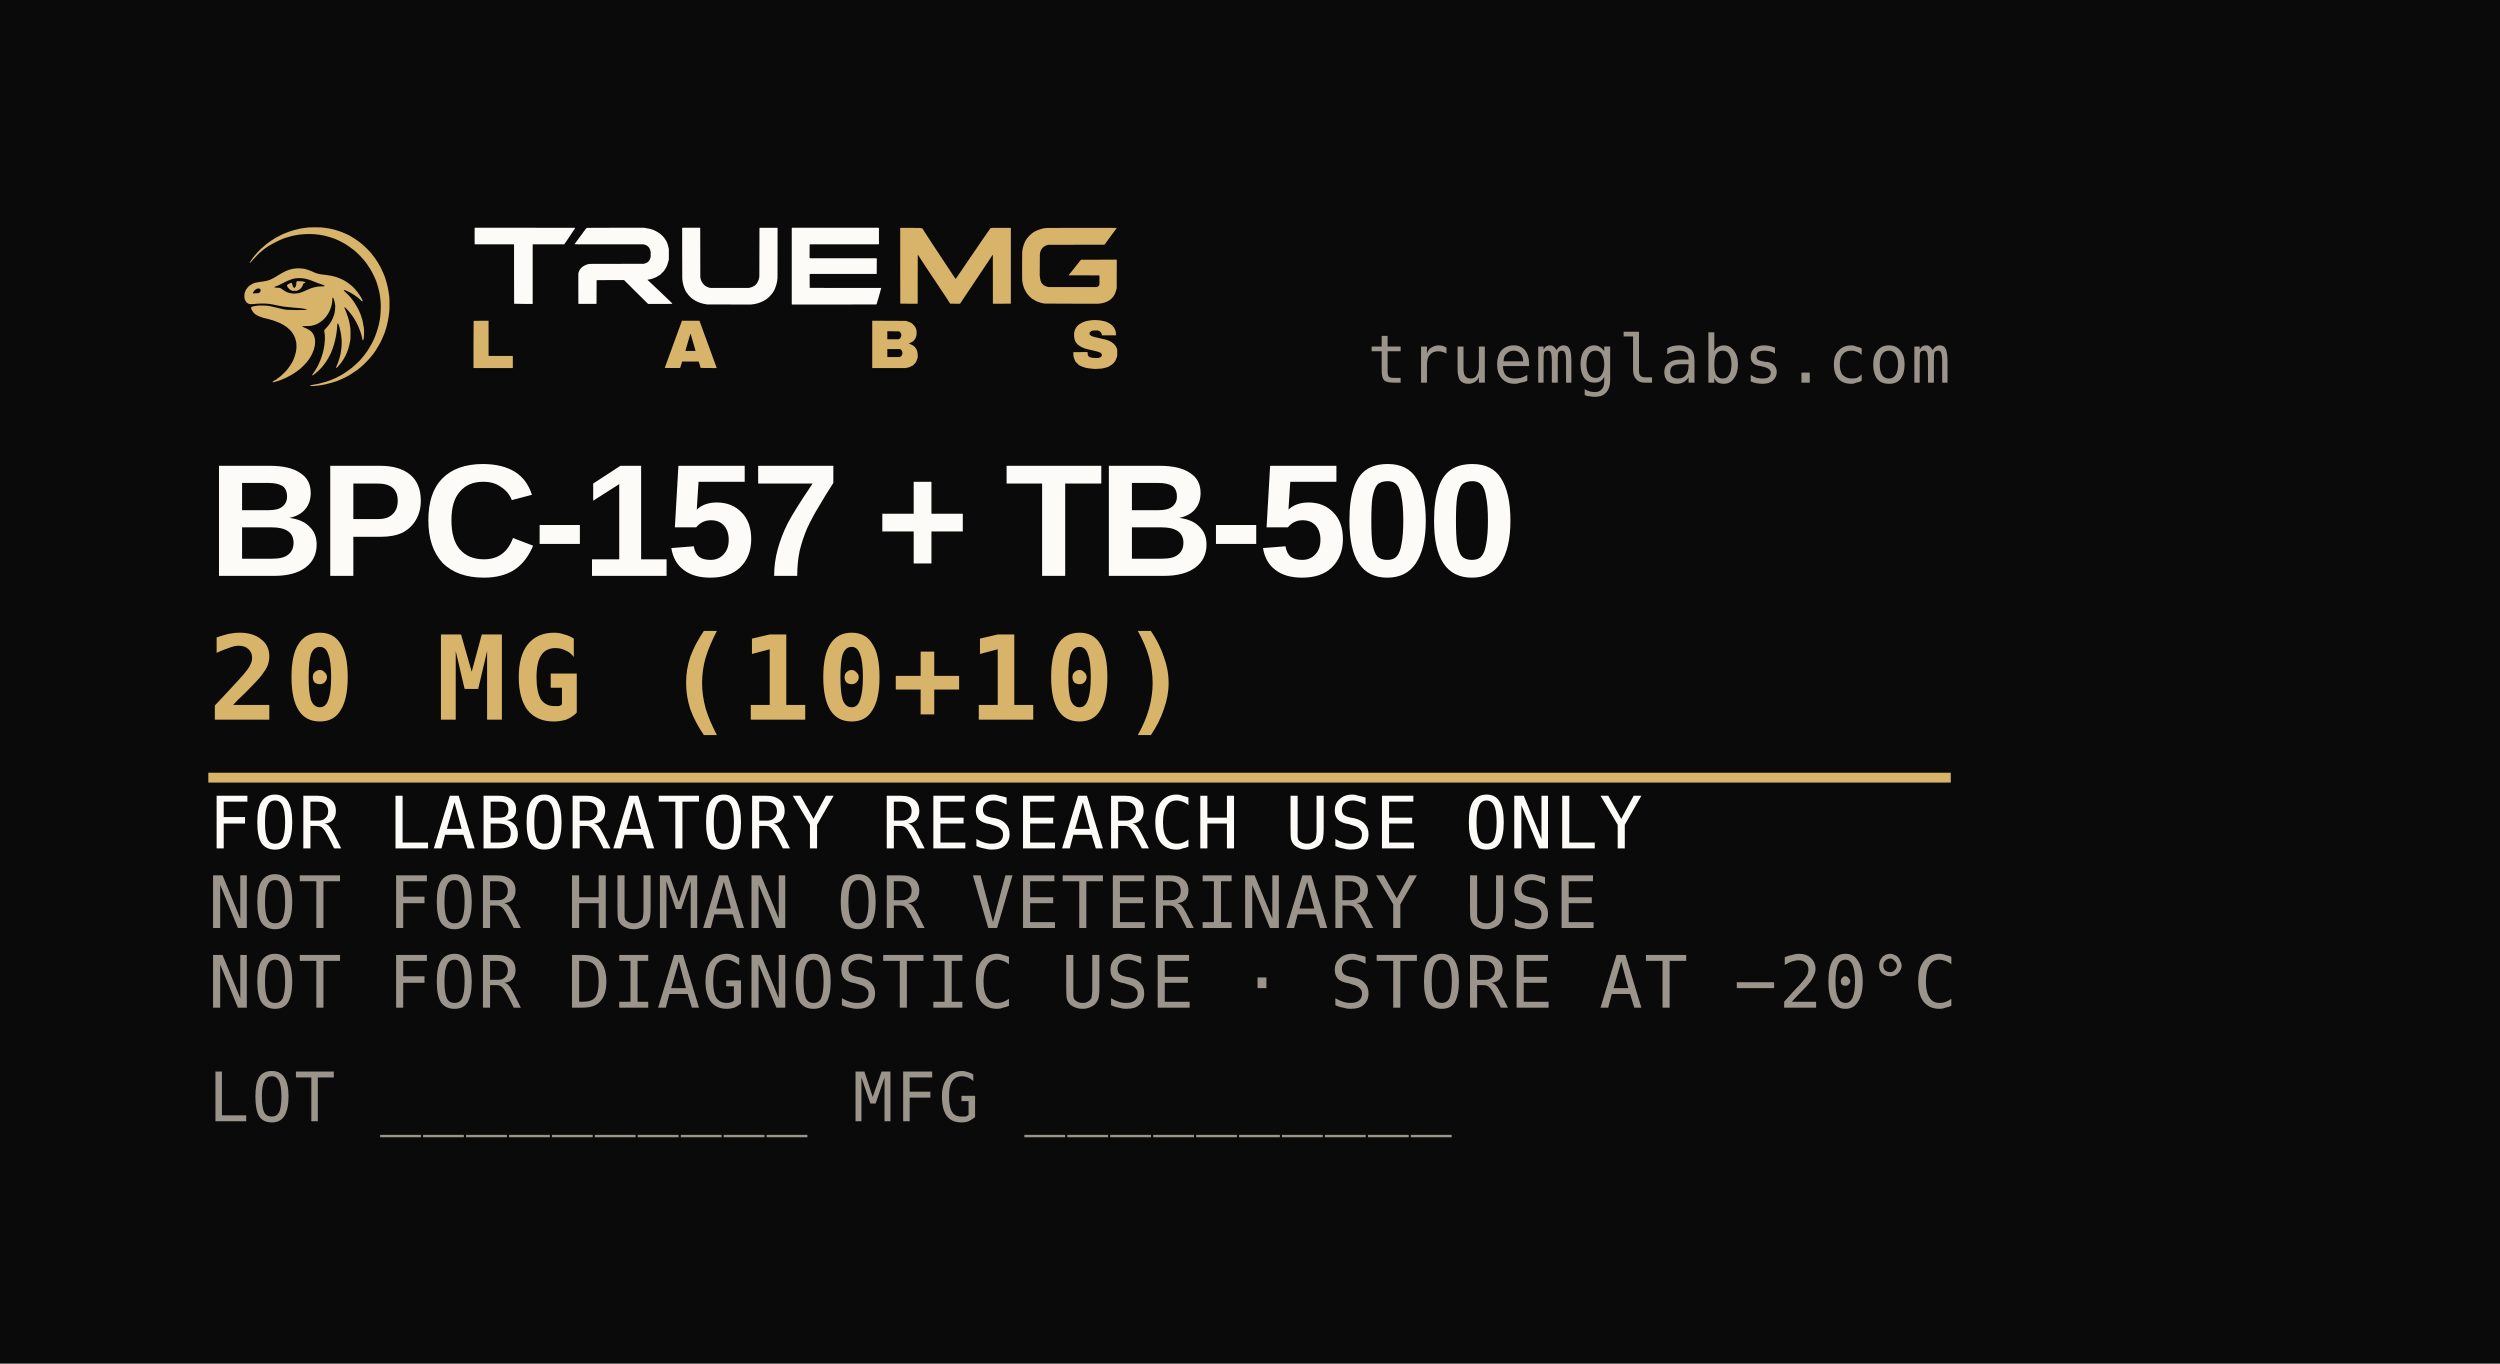
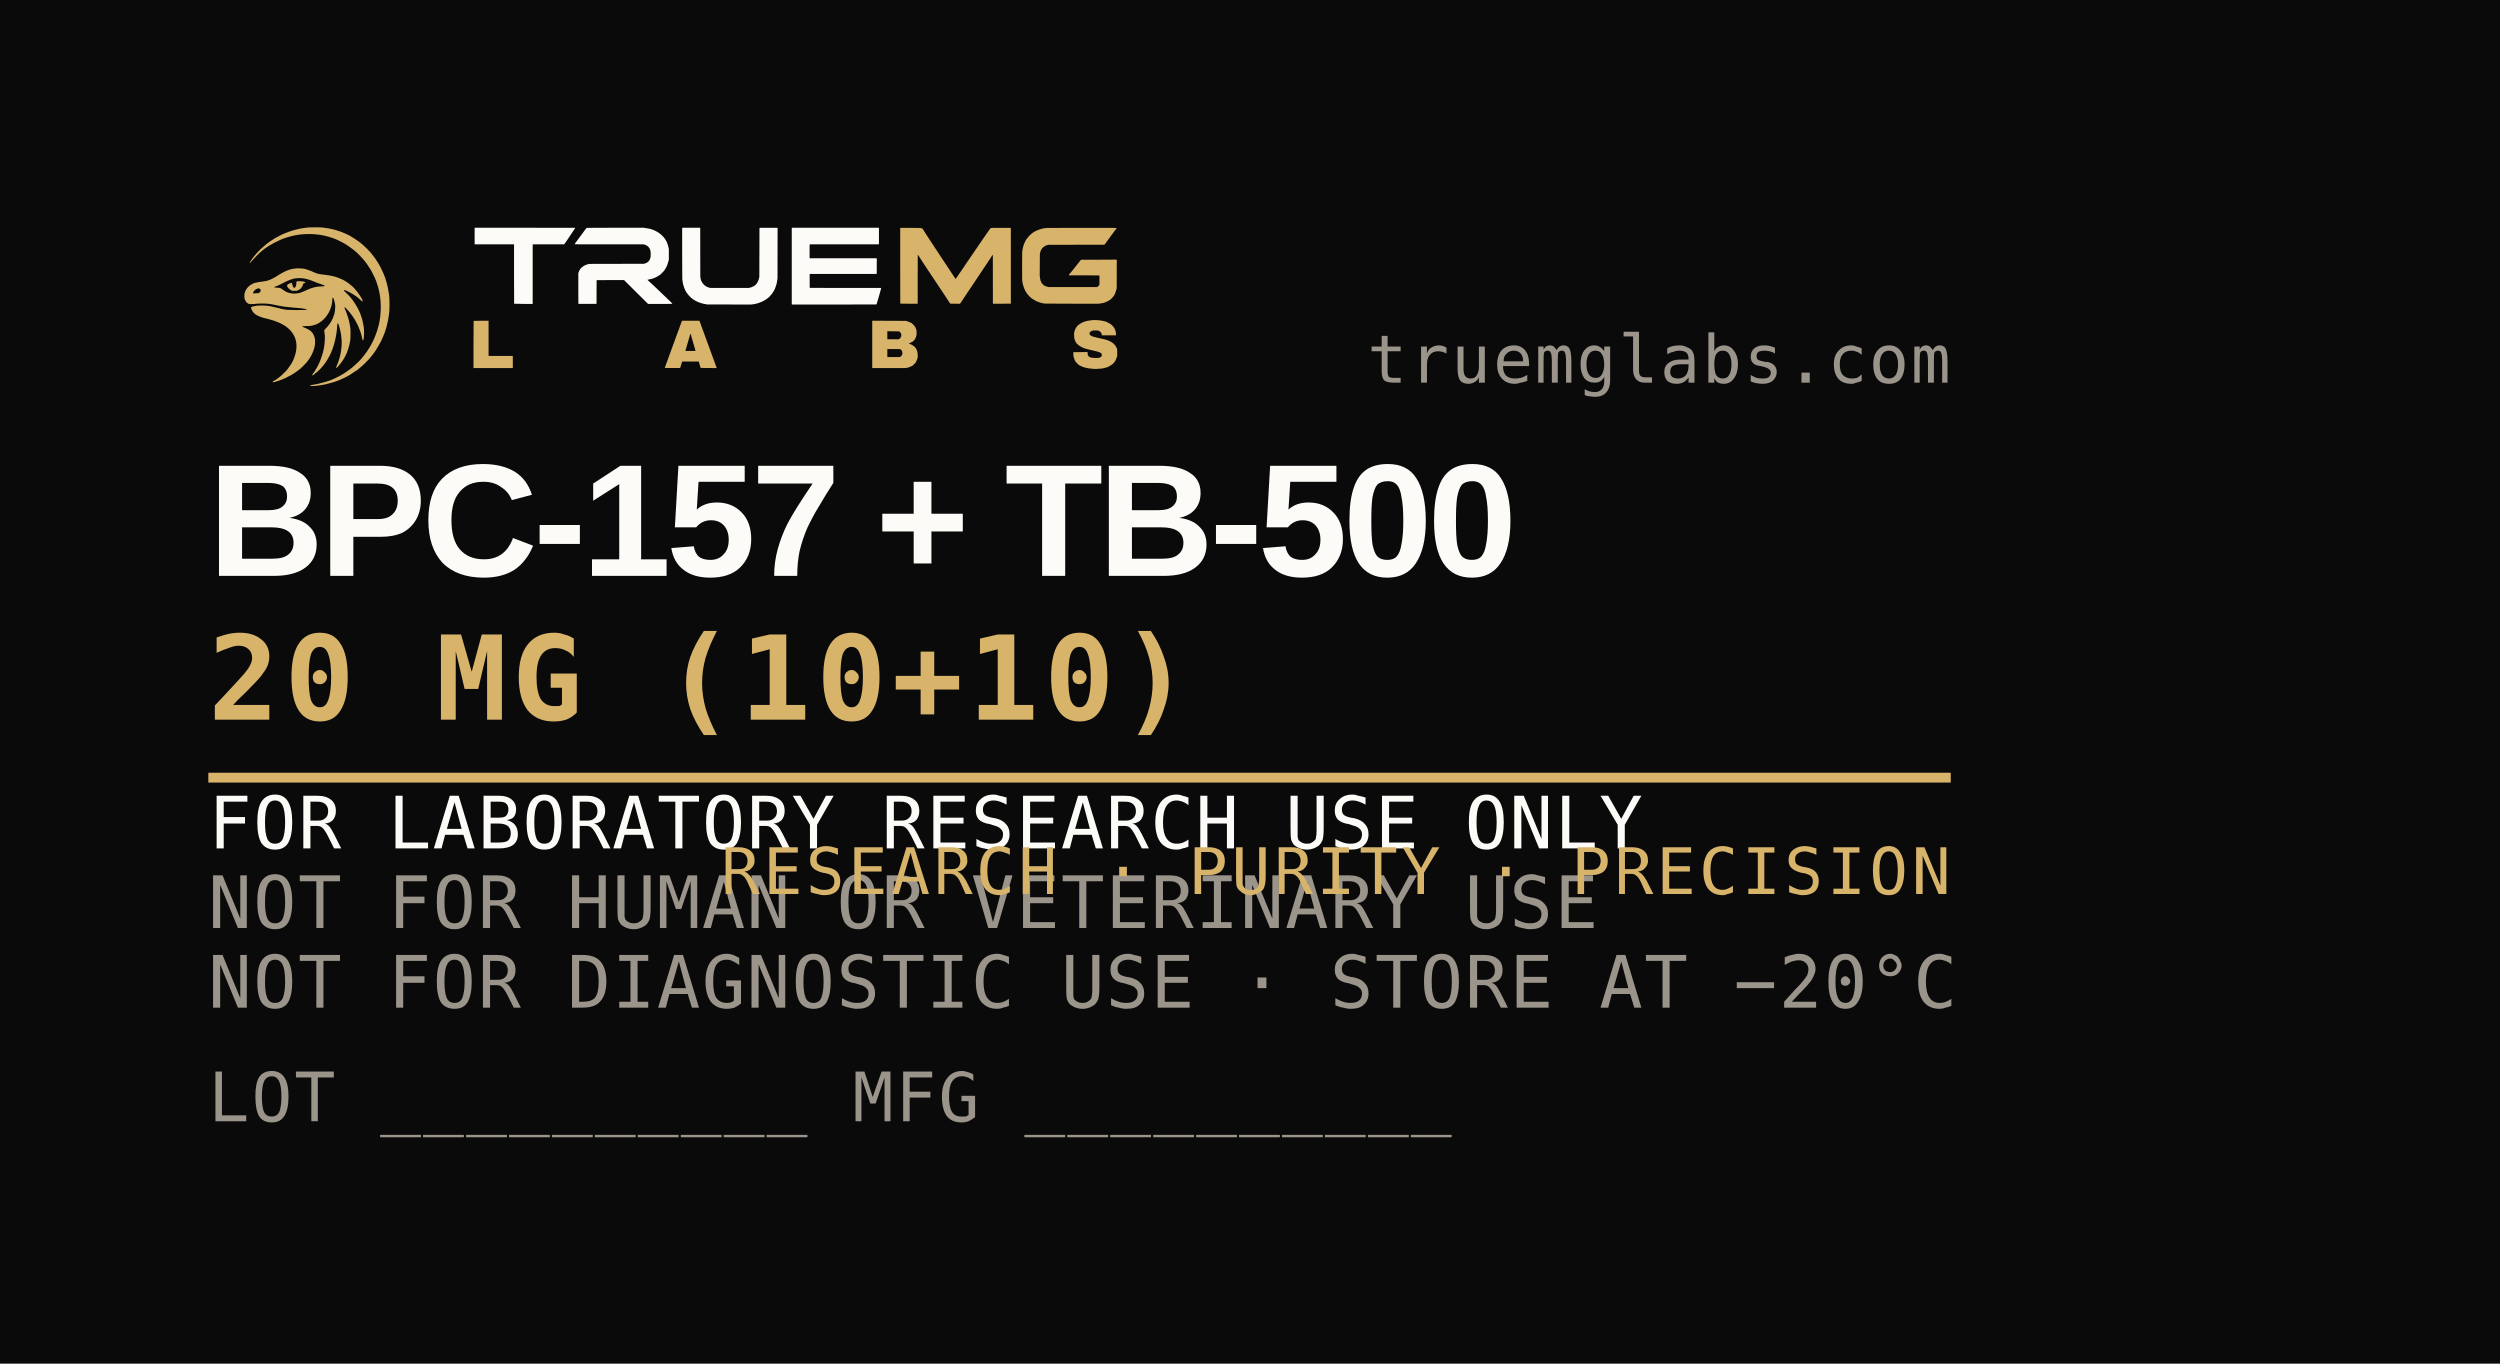
<svg xmlns="http://www.w3.org/2000/svg" width="66.0mm" height="36.0mm" viewBox="0 0 66.0 36.0">
  <rect x="0" y="0" width="66.0" height="36.0" fill="#0A0A0B" />
  <g transform="translate(5.500,5.300) scale(0.0035)">
    <g transform="translate(0,1600) scale(0.025,-0.025)" fill="#D8B46A" stroke="none">
      <path d="M30400 55957 c-297 -16 -720 -59 -940 -94 -220 -35 -598 -91 -840 -124 -768 -105 -982 -149 -2060 -419 -187 -47 -520 -130 -740 -184 -821 -204 -2477 -801 -3440 -1242 -528 -241 -1624 -809 -2100 -1086 -590 -345 -2063 -1335 -2434 -1636 -184 -150 -429 -344 -546 -432 -225 -171 -418 -340 -1592 -1400 -171 -154 -354 -346 -408 -427 -53 -81 -151 -178 -217 -217 -65 -39 -332 -323 -591 -631 -260 -307 -536 -632 -615 -722 -79 -90 -204 -252 -278 -361 -74 -110 -192 -263 -262 -340 -114 -126 -263 -343 -696 -1013 -216 -334 -206 -561 14 -319 54 61 220 236 368 390 148 154 351 382 453 506 583 717 1913 2044 2524 2520 187 146 376 305 420 354 124 139 986 773 1403 1033 152 95 430 269 617 387 719 454 2073 1166 2860 1505 308 133 603 269 657 303 136 88 871 359 1323 488 209 60 422 131 472 159 51 28 280 93 509 144 229 52 529 139 668 194 138 54 485 138 771 186 286 48 664 121 840 162 176 41 500 94 720 119 220 24 553 61 740 82 1195 135 2877 157 4140 55 2107 -171 3829 -563 6000 -1368 547 -203 1543 -682 2440 -1172 805 -441 925 -512 1273 -757 172 -121 406 -279 520 -351 314 -199 918 -640 1261 -920 168 -138 414 -333 546 -433 671 -512 2476 -2380 3072 -3178 171 -230 399 -535 507 -678 203 -270 597 -862 1144 -1720 301 -472 1075 -1973 1331 -2582 244 -582 288 -689 440 -1078 157 -402 526 -1548 526 -1634 0 -25 63 -271 139 -546 425 -1525 659 -3281 692 -5200 24 -1413 -143 -3550 -352 -4500 -43 -198 -116 -563 -160 -812 -45 -249 -115 -537 -156 -640 -40 -103 -95 -296 -122 -428 -70 -351 -400 -1420 -556 -1800 -45 -110 -126 -335 -179 -500 -303 -935 -1266 -2951 -1690 -3540 -48 -66 -136 -217 -195 -335 -59 -118 -223 -384 -363 -590 -141 -206 -291 -442 -333 -525 -80 -157 -865 -1223 -1119 -1521 -80 -93 -265 -302 -411 -463 -146 -160 -293 -345 -327 -409 -114 -218 -2195 -2185 -2830 -2676 -482 -373 -1297 -962 -1638 -1185 -187 -123 -392 -257 -455 -299 -933 -620 -1772 -1089 -2765 -1547 -1211 -558 -1273 -583 -2220 -892 -165 -54 -462 -153 -659 -220 -404 -137 -1597 -460 -1841 -499 -88 -14 -268 -60 -400 -101 -132 -42 -497 -113 -811 -159 -315 -46 -711 -117 -880 -159 -170 -41 -410 -95 -534 -119 -231 -46 -397 -133 -347 -183 95 -94 798 -124 1312 -56 165 22 480 57 700 78 872 82 1752 214 2260 340 209 52 470 107 580 122 229 33 1212 293 1670 443 170 56 494 152 720 213 225 62 554 167 730 234 812 310 1131 440 1222 499 54 35 216 108 361 162 314 117 1446 662 1757 846 121 71 355 207 520 301 366 210 1934 1241 2396 1576 184 134 481 371 660 526 178 155 414 350 524 433 303 227 1686 1577 2220 2165 530 584 702 788 1026 1220 124 165 288 365 363 445 76 80 195 237 265 348 69 111 214 324 322 474 107 150 267 390 356 533 591 958 912 1505 1022 1741 70 149 190 374 268 501 77 128 192 355 255 505 63 150 272 615 464 1033 191 418 388 895 437 1060 48 165 128 376 176 469 47 93 114 299 147 457 34 159 105 389 159 511 54 123 134 394 178 603 44 209 133 578 197 820 205 766 368 1607 466 2396 53 420 127 980 164 1244 103 719 104 3773 2 4678 -40 351 -80 651 -89 666 -10 15 -53 304 -97 642 -44 338 -123 794 -176 1014 -53 220 -110 499 -126 620 -35 263 -450 1784 -595 2180 -56 154 -103 326 -103 383 -1 57 -46 192 -102 300 -55 108 -130 296 -165 417 -36 121 -106 301 -157 400 -51 99 -137 297 -190 440 -127 339 -665 1495 -792 1700 -54 88 -134 241 -177 340 -180 415 -1143 1960 -1598 2567 -399 531 -784 1023 -1271 1625 -285 353 -1603 1669 -2131 2128 -215 187 -483 422 -594 522 -112 101 -303 252 -424 337 -121 85 -274 203 -340 262 -268 241 -2259 1538 -2760 1799 -154 81 -352 185 -440 232 -251 134 -937 448 -980 448 -21 0 -151 53 -289 119 -523 248 -1616 649 -2243 823 -194 54 -383 113 -420 133 -38 19 -212 65 -388 103 -176 37 -574 130 -885 205 -311 75 -689 154 -840 175 -151 22 -572 84 -935 139 -363 54 -912 118 -1220 141 -624 46 -2827 46 -3660 -1z" />
      <path d="M26520 43595 c-1503 -101 -2804 -534 -4460 -1485 -714 -409 -983 -571 -1100 -661 -55 -43 -163 -110 -240 -149 -77 -40 -201 -119 -276 -176 -252 -192 -912 -540 -1832 -966 -362 -168 -1371 -434 -1832 -483 -220 -24 -849 -105 -1397 -181 -1084 -151 -1615 -302 -2108 -598 -124 -75 -244 -136 -267 -136 -23 0 -123 -62 -222 -138 -99 -75 -243 -170 -319 -210 -194 -101 -835 -791 -958 -1032 -57 -110 -148 -261 -204 -335 -55 -74 -113 -191 -127 -260 -15 -69 -77 -242 -139 -385 -93 -215 -119 -350 -150 -780 -62 -878 26 -1314 388 -1935 234 -401 636 -717 1052 -828 273 -73 1001 -73 1501 0 1439 208 4011 182 5050 -52 99 -22 459 -87 800 -145 341 -57 728 -138 860 -179 132 -41 510 -114 840 -162 330 -47 780 -129 1000 -181 220 -51 607 -113 860 -136 253 -24 865 -80 1360 -124 495 -45 981 -98 1080 -118 99 -20 306 -37 460 -38 354 -3 1780 -140 2269 -220 561 -91 1231 -246 1282 -297 107 -107 -50 -145 -708 -168 -1005 -37 -4364 -9 -5019 41 -919 71 -2277 343 -3524 706 -295 86 -642 164 -1920 435 -801 170 -2892 235 -3833 119 -689 -85 -1433 -246 -1627 -352 -142 -77 -161 -105 -172 -254 -7 -100 14 -219 54 -296 36 -70 115 -247 175 -392 132 -321 525 -849 832 -1119 668 -585 2172 -1205 3551 -1464 184 -34 412 -90 507 -124 95 -34 263 -78 373 -99 481 -89 2334 -717 2607 -883 70 -43 250 -120 400 -172 244 -83 464 -195 1313 -665 764 -423 1614 -1125 2248 -1858 531 -613 1106 -1620 1268 -2220 39 -143 124 -429 189 -636 240 -761 257 -2233 37 -3317 -217 -1075 -632 -2255 -1116 -3173 -229 -434 -819 -1321 -1340 -2014 -1001 -1331 -3082 -3113 -4317 -3698 -201 -95 -291 -207 -251 -311 40 -104 505 -42 935 126 201 79 390 143 420 143 30 0 161 38 291 85 130 47 425 153 656 235 1057 378 1752 700 3120 1446 773 421 1073 619 2200 1450 708 522 898 688 1617 1407 888 889 1167 1215 1709 1992 459 658 952 1543 1074 1925 28 88 87 232 131 320 162 320 426 1184 487 1588 34 226 81 482 105 568 24 86 47 446 51 800 5 574 -6 700 -108 1164 -196 892 -591 1610 -1163 2111 -348 305 -1330 854 -1763 986 -288 88 -828 392 -822 463 7 83 242 104 886 80 867 -32 1816 58 2336 222 198 62 469 141 603 175 749 190 2014 1010 2759 1788 834 871 1481 1889 1872 2948 371 1003 586 2015 587 2767 0 510 43 700 159 700 169 0 460 -829 623 -1780 l107 -620 -22 -660 c-20 -592 -86 -1119 -231 -1831 -41 -202 -387 -1161 -474 -1316 -22 -40 -93 -192 -157 -337 -367 -838 -1079 -1848 -1882 -2673 -599 -615 -608 -633 -509 -1135 146 -744 192 -1447 147 -2272 -48 -871 -109 -1582 -139 -1632 -12 -18 -67 -361 -124 -762 -56 -401 -146 -867 -198 -1036 -53 -168 -107 -378 -122 -466 -14 -88 -78 -322 -141 -520 -64 -198 -160 -504 -214 -680 -152 -499 -411 -1216 -459 -1274 -24 -29 -90 -177 -147 -329 -57 -152 -145 -349 -195 -437 -51 -88 -122 -250 -158 -360 -36 -110 -119 -281 -185 -380 -66 -99 -120 -197 -120 -218 0 -20 -72 -160 -160 -310 -88 -149 -235 -402 -327 -562 -315 -549 -487 -810 -761 -1157 -516 -654 -501 -911 32 -556 404 269 1699 1403 2036 1782 132 149 367 412 523 584 778 860 1696 2237 2305 3457 131 264 289 579 351 700 62 121 141 322 177 448 36 125 128 358 204 519 77 160 140 315 140 345 0 29 52 183 115 341 392 980 975 3467 1107 4727 32 308 86 767 118 1020 33 253 61 649 62 880 5 962 253 961 558 -3 94 -296 211 -735 261 -977 49 -242 135 -611 191 -820 55 -209 121 -587 145 -840 25 -253 62 -559 82 -680 172 -1013 156 -2619 -38 -3940 -42 -286 -88 -619 -102 -740 -14 -121 -76 -427 -137 -680 -61 -253 -150 -622 -197 -820 -127 -538 -590 -1900 -721 -2122 -39 -66 -146 -312 -238 -546 -153 -393 -176 -552 -79 -552 54 0 393 237 393 275 0 17 149 195 331 395 955 1050 1835 2420 2383 3710 337 792 716 1965 832 2574 36 190 109 535 161 766 162 707 225 1653 199 3000 -22 1204 -30 1285 -245 2420 -174 915 -259 1298 -325 1453 -34 81 -78 246 -98 366 -20 121 -90 346 -154 500 -65 155 -172 452 -238 661 -219 697 -371 1096 -590 1549 -225 468 -255 587 -158 625 60 23 542 -311 542 -375 0 -18 167 -210 371 -426 204 -216 424 -465 490 -553 65 -88 227 -295 361 -460 806 -1000 1475 -2061 2055 -3260 159 -330 307 -633 329 -674 87 -161 473 -1149 536 -1371 37 -129 117 -352 179 -495 130 -300 330 -1063 443 -1694 78 -431 162 -666 238 -666 74 0 192 250 233 495 136 809 151 2549 29 3405 -164 1155 -478 2567 -677 3046 -53 129 -120 333 -147 454 -28 121 -91 301 -140 400 -49 99 -112 252 -139 340 -263 842 -1447 2937 -2313 4092 -647 863 -1321 1593 -2113 2292 -380 335 -559 564 -507 649 35 57 368 -4 513 -94 72 -44 234 -116 359 -159 125 -43 285 -113 354 -156 69 -43 225 -117 346 -164 193 -76 779 -416 1600 -929 143 -89 368 -246 500 -349 132 -103 324 -236 427 -295 103 -59 226 -156 273 -217 47 -60 209 -209 361 -330 151 -121 341 -298 423 -393 147 -172 412 -367 500 -367 65 0 11 374 -86 593 -41 95 -200 374 -352 620 -152 246 -308 510 -346 587 -75 150 -584 868 -818 1153 -619 756 -1136 1324 -1463 1607 -910 786 -1306 1090 -1806 1385 -172 102 -385 235 -473 295 -208 143 -717 397 -1153 577 -191 79 -504 209 -697 289 -192 80 -485 187 -650 238 -165 50 -453 139 -640 196 -545 168 -1843 407 -2580 476 -374 34 -869 97 -1100 139 -231 41 -582 94 -780 116 -361 41 -1191 293 -1520 460 -595 303 -1597 706 -2220 892 -828 248 -1011 292 -1227 295 -114 1 -339 19 -500 39 -451 57 -1085 72 -1593 38z m1750 -2955 c603 -47 1755 -303 2219 -493 182 -75 385 -148 451 -164 66 -15 237 -80 380 -143 809 -358 2387 -945 3079 -1146 331 -96 539 -198 665 -324 l62 -61 -65 -65 c-53 -53 -213 -68 -952 -89 -973 -28 -1196 -54 -1970 -230 -915 -207 -1807 -533 -2759 -1007 -349 -173 -1455 -617 -1800 -722 -198 -60 -1095 -189 -1477 -212 -768 -46 -2093 236 -2671 568 -510 292 -675 400 -952 621 -165 132 -444 309 -620 393 l-320 152 -722 36 c-406 19 -761 55 -810 82 -106 56 -115 157 -18 191 39 13 178 68 310 123 132 55 384 151 560 213 176 62 653 285 1060 495 407 211 947 483 1200 605 253 122 559 273 680 335 121 62 328 144 460 181 132 37 313 110 402 161 90 52 307 131 483 176 176 45 382 108 458 139 375 156 1784 254 2667 185z m-12741 -3188 c84 -49 157 -141 206 -259 153 -369 -11 -726 -452 -985 l-183 -108 -600 0 c-407 0 -628 -16 -687 -50 -118 -67 -232 -63 -294 11 -172 208 461 1091 900 1255 118 44 284 119 368 165 187 103 540 89 742 -29z" />
      <path d="M26687 39620 l-119 -100 -18 -470 c-17 -409 -36 -512 -147 -790 -197 -494 -466 -674 -672 -450 -159 174 -361 642 -408 950 -51 326 -114 458 -237 490 -131 34 -1056 -420 -1251 -615 -316 -316 318 -1235 1125 -1629 l379 -186 681 3 680 2 425 205 c315 151 495 269 691 452 333 312 649 831 725 1190 68 324 93 351 426 450 314 94 364 159 230 301 -178 190 -840 297 -1832 297 l-559 0 -119 -100z" />
    </g>
  </g>
  <g transform="translate(12.500,6.000) scale(0.003017)">
    <g transform="translate(0,681) scale(0.025,-0.025)" stroke="none">
      <g fill="#FCFBF8">
        <path d="M465 27020 l-58 -59 -15 -2770 c-8 -1524 0 -2802 18 -2841 l33 -70 6816 0 6815 0 61 -61 61 -61 -3 -10322 c-2 -5867 12 -10336 32 -10355 19 -18 1457 -45 3195 -61 l3160 -28 70 77 70 78 0 10325 0 10325 77 42 78 41 5439 0 5440 0 86 110 c125 160 843 1198 1065 1538 295 455 724 1099 1709 2569 l910 1356 -12 104 -12 103 -17488 9 -17488 9 -59 -58z" />
        <path d="M39653 27037 c-49 -18 -221 -200 -384 -405 -458 -576 -1855 -2468 -2161 -2925 -179 -268 -743 -1037 -1416 -1929 -166 -221 -278 -407 -266 -440 l22 -57 12086 -12 12086 -12 278 -88 c640 -203 1152 -536 1485 -965 307 -395 445 -712 569 -1304 l66 -320 0 -800 0 -800 -66 -300 c-181 -812 -569 -1408 -1152 -1768 -273 -168 -352 -202 -789 -341 l-351 -111 -9580 -21 -9580 -22 -300 -72 c-898 -215 -1753 -647 -2317 -1169 -555 -514 -833 -960 -1109 -1776 l-74 -220 -9 -5315 c-6 -2923 5 -5341 24 -5374 l33 -60 3113 -1 3113 0 48 65 47 66 6 4063 c3 2235 15 4080 27 4100 13 21 2011 36 4813 36 l4790 0 4138 -4134 c2275 -2274 4176 -4155 4224 -4180 l88 -46 3836 0 c2110 0 4003 12 4207 26 l369 26 19 50 c22 57 -449 537 -1427 1453 -693 648 -3219 3069 -3680 3525 -144 143 -513 492 -821 776 -307 284 -765 716 -1018 960 -460 444 -678 647 -1334 1239 l-350 316 13 64 12 65 180 30 c98 16 287 47 419 68 1108 179 2211 624 3280 1324 l560 366 620 626 620 626 263 400 c457 695 732 1203 890 1648 218 612 370 1114 408 1352 14 88 56 250 92 360 l67 200 0 1860 0 1860 -67 280 c-37 154 -105 451 -152 660 -425 1916 -1544 3522 -3281 4711 -1373 939 -2719 1447 -4380 1652 -176 22 -437 66 -580 99 l-260 59 -9960 -6 c-5478 -3 -9999 -20 -10047 -38z" />
        <path d="M73081 27003 l-41 -78 3 -8632 c2 -4748 18 -8831 36 -9073 101 -1383 432 -2698 970 -3860 66 -143 137 -296 156 -340 20 -44 107 -188 194 -320 88 -132 189 -294 225 -360 209 -379 985 -1283 1459 -1702 967 -852 2219 -1538 3517 -1926 650 -194 1101 -302 1480 -354 165 -23 381 -62 480 -87 l180 -46 7678 -14 7679 -14 341 41 c875 105 996 127 1782 328 1078 274 2363 850 3164 1418 90 64 252 177 360 252 187 130 549 429 780 644 172 160 902 995 1009 1154 55 80 204 315 333 521 129 206 275 440 325 520 50 80 106 181 125 225 20 44 83 188 142 320 184 414 294 707 421 1120 67 220 148 481 179 580 32 99 77 306 101 460 24 154 62 337 84 406 22 69 70 384 107 700 l66 574 11 8700 12 8700 -51 100 -50 100 -3067 0 -3067 0 -52 -52 -52 -52 -24 -8508 -24 -8508 -44 -260 c-110 -664 -270 -1122 -588 -1684 -416 -734 -817 -1122 -1520 -1473 -547 -273 -643 -308 -1159 -424 l-449 -100 -6776 10 -6776 11 -200 71 c-110 39 -290 99 -400 133 -249 78 -763 334 -1012 503 -573 388 -1285 1345 -1482 1993 -23 77 -72 239 -109 360 -36 121 -85 364 -108 540 l-41 320 -14 8515 -13 8515 -45 55 -46 55 -3073 0 -3074 0 -42 -77z" />
        <path d="M111470 27037 l-70 -41 0 -13357 0 -13356 77 -42 78 -41 14699 0 c8085 0 14727 11 14761 23 73 29 147 254 589 1797 45 154 107 361 140 460 63 190 147 481 240 830 105 394 171 630 288 1030 333 1138 450 1584 428 1620 l-25 40 -12447 1 c-6847 0 -12469 14 -12496 31 l-47 30 -13 2367 -12 2367 52 52 52 52 11644 8 11643 7 44 44 44 44 13 2601 14 2601 -64 97 -64 98 -11636 0 -11636 0 -65 65 -65 65 9 2319 10 2320 55 55 56 56 12035 0 12036 0 42 77 41 78 0 2733 0 2734 -61 88 -61 87 -15129 1 -15129 0 -70 -41z" />
      </g>
      <g fill="#D8B46A">
        <path d="M149428 26991 l-69 -51 0 -13193 c0 -7256 10 -13210 23 -13230 14 -22 1228 -37 3012 -37 l2990 0 48 48 48 48 0 8485 c0 4667 11 8496 24 8510 51 51 137 -27 250 -225 101 -177 300 -490 866 -1360 66 -102 354 -541 640 -976 286 -435 601 -923 700 -1084 99 -162 321 -503 493 -760 172 -256 505 -753 740 -1103 235 -350 445 -663 467 -695 22 -31 510 -762 1084 -1623 574 -861 1170 -1754 1324 -1985 154 -231 405 -609 558 -840 153 -231 503 -754 776 -1163 274 -408 516 -772 538 -808 22 -36 195 -296 384 -577 189 -282 556 -836 816 -1232 1081 -1646 1205 -1838 1541 -2380 75 -121 155 -233 178 -249 22 -17 800 -30 1727 -30 l1686 -1 119 135 c65 75 217 295 338 490 237 384 977 1507 1354 2055 228 331 2457 3644 2617 3889 44 67 699 1051 1456 2187 757 1135 1423 2135 1480 2222 180 274 1884 2825 1961 2936 156 223 1269 1899 1393 2098 72 114 250 393 396 620 l265 412 64 -13 65 -12 10 -8456 10 -8455 45 -54 45 -54 3045 1 c1675 0 3068 15 3097 33 l52 33 3 9997 c2 5498 1 11430 -2 13183 l-5 3187 -64 64 -64 64 -3106 -3 -3106 -4 -378 -57 -379 -56 -90 -91 c-86 -86 -510 -688 -1208 -1715 -174 -255 -384 -561 -468 -680 -84 -119 -276 -396 -427 -616 -151 -220 -458 -665 -682 -990 -1061 -1535 -1504 -2184 -2993 -4392 -102 -151 -291 -424 -420 -606 -395 -558 -1826 -2658 -2692 -3952 -243 -363 -534 -795 -646 -960 -362 -533 -933 -1370 -1216 -1780 -151 -220 -481 -706 -734 -1080 -645 -958 -666 -976 -803 -710 -42 83 -173 285 -290 450 -117 165 -304 439 -414 609 -110 170 -319 485 -464 700 -262 388 -699 1050 -1710 2591 -288 440 -580 881 -649 980 -69 99 -254 378 -411 620 -158 242 -361 548 -451 680 -281 410 -2516 3790 -2639 3990 -64 104 -235 365 -380 580 -145 214 -333 498 -417 630 -84 132 -354 546 -599 920 -245 374 -615 940 -823 1259 -207 318 -435 660 -505 760 -71 99 -211 316 -313 481 -101 165 -291 462 -420 660 -130 198 -296 457 -368 575 -72 117 -167 271 -211 341 -44 69 -139 228 -212 352 -169 288 -192 306 -474 358 -129 23 -333 61 -454 84 l-220 41 -3341 16 -3341 15 -70 -51z" />
        <path d="M200748 27015 c-12 -12 -199 -36 -415 -54 -432 -34 -1041 -135 -1353 -224 -1056 -300 -1666 -529 -2360 -890 -1428 -741 -2792 -2118 -3512 -3547 -409 -812 -663 -1509 -787 -2160 -25 -132 -70 -357 -100 -500 -79 -379 -135 -742 -162 -1060 -43 -494 -55 -9253 -14 -9700 56 -610 149 -1204 259 -1660 102 -419 325 -1132 377 -1200 16 -22 80 -166 140 -320 130 -331 384 -846 530 -1076 305 -481 394 -610 605 -874 491 -615 1084 -1182 1642 -1570 290 -202 1442 -860 1505 -860 28 0 101 -26 164 -59 200 -104 621 -251 1093 -383 253 -70 546 -153 651 -184 105 -31 330 -75 500 -97 170 -23 390 -53 489 -68 99 -14 4347 -33 9440 -40 l9260 -14 540 64 c656 78 1322 222 1791 386 457 161 1227 540 1629 803 397 259 1101 959 1378 1369 420 622 746 1395 972 2303 l125 500 14 4945 15 4946 -71 71 -71 71 -1581 -27 c-870 -14 -3652 -26 -6184 -26 l-4603 0 -358 -430 c-730 -878 -909 -1102 -1673 -2099 -240 -314 -558 -715 -706 -891 -148 -176 -383 -466 -523 -644 -337 -431 -699 -871 -887 -1081 -88 -98 -148 -202 -140 -243 l14 -72 5305 -10 5304 -10 53 -64 53 -63 2 -1507 2 -1506 -91 -224 c-110 -274 -304 -474 -603 -623 l-226 -113 -8400 4 -8400 4 -320 70 c-469 102 -882 246 -1179 409 l-261 145 -360 364 -361 364 -139 260 c-255 475 -361 834 -439 1480 -25 209 -65 499 -88 643 l-43 264 25 3744 25 3744 40 105 c22 58 40 190 41 293 1 337 223 944 505 1380 483 748 1297 1294 2194 1474 l240 48 9794 23 9795 22 117 140 c64 77 166 212 225 299 139 203 491 691 749 1038 529 712 1029 1396 1202 1646 106 153 235 331 287 397 354 447 648 839 1069 1427 120 168 302 408 403 532 l184 226 -13 87 -12 88 -12145 8 c-6680 5 -12155 -1 -12167 -13z" />
      </g>
    </g>
    <g transform="translate(0,811.8) scale(2.00071)">
      <g transform="translate(0,214) scale(0.025,-0.025)" fill="#D8B46A" stroke="none">
        <path d="M108180 8534 c-883 -105 -1223 -191 -1720 -433 -723 -354 -1137 -832 -1320 -1524 l-62 -237 -3 -388 c-4 -854 255 -1416 851 -1840 580 -413 916 -536 2354 -856 1425 -317 1640 -428 1640 -841 l0 -141 -113 -114 -114 -113 -214 -63 -214 -64 -425 0 c-504 0 -844 55 -1052 172 l-152 85 -83 134 -83 134 -20 258 -21 258 -1245 -10 -1244 -11 9 -334 9 -334 66 -266 c36 -146 121 -374 189 -506 l125 -240 281 -282 281 -281 281 -146 c560 -291 1154 -435 2099 -509 l500 -39 606 38 606 39 461 117 462 116 312 163 c696 362 1073 805 1299 1525 l94 299 -2 560 -2 560 -94 240 c-217 556 -654 973 -1318 1259 -413 178 -717 261 -1834 501 -954 205 -1224 295 -1434 476 l-146 126 -4 173 -5 172 146 134 147 134 173 52 173 51 400 1 400 1 151 -53 c299 -106 549 -418 549 -685 l0 -122 1240 0 1240 0 0 232 c0 429 -157 880 -432 1244 -232 306 -531 541 -948 745 l-360 176 -388 100 c-588 151 -1538 223 -2092 157z" />
        <path d="M27 8413 c-15 -14 -27 -1877 -27 -4140 l0 -4113 3440 0 3440 0 0 1060 0 1060 -2120 0 -2120 0 0 3080 0 3080 -1293 0 c-712 0 -1306 -12 -1320 -27z" />
        <path d="M36449 8370 c-16 -38 -696 -1897 -1510 -4130 l-1482 -4060 1338 -11 c735 -5 1345 -2 1355 8 10 10 94 267 186 571 l167 552 1453 0 1453 0 166 -560 166 -560 1408 -11 1408 -10 -54 150 c-226 634 -2882 7899 -2925 8001 l-54 130 -1523 0 -1524 0 -28 -70z m1733 -2892 c92 -340 278 -981 413 -1425 135 -444 245 -826 245 -850 l0 -43 -880 0 -880 0 0 35 c0 20 118 428 261 908 144 480 325 1099 402 1375 77 276 150 534 162 574 12 40 41 66 65 58 l43 -14 169 -618z" />
        <path d="M69760 4303 l0 -4143 2902 0 2901 0 309 62 308 62 334 158 333 158 252 251 251 252 125 248 c69 137 153 351 185 477 l60 229 -1 321 c-1 601 -160 1085 -470 1430 -201 224 -556 447 -848 535 -133 40 -241 82 -241 95 0 12 146 91 325 175 l324 152 189 177 c231 216 381 483 460 821 l61 257 0 322 1 321 -62 239 c-83 323 -270 621 -559 892 l-241 226 -260 128 c-143 71 -368 160 -499 198 l-239 69 -2950 15 -2950 15 0 -4142z m4807 2197 c59 -44 145 -145 190 -225 l83 -146 0 -196 0 -196 -90 -178 -90 -178 -136 -91 -136 -90 -994 0 -994 0 0 702 0 702 1030 -12 1030 -12 107 -80z m151 -3079 c149 -77 276 -287 306 -506 l24 -176 -47 -179 c-53 -196 -161 -336 -329 -424 l-108 -56 -1082 0 -1082 0 0 700 0 700 1102 0 1102 0 114 -59z" />
      </g>
    </g>
  </g>
  <text x="51.50" y="10.10" text-anchor="end" font-family="IBM Plex Mono, SF Mono, Menlo, monospace" font-size="1.75" letter-spacing="0.05" fill="#9A948A">truemglabs.com</text>
  <text x="5.5" y="15.20" font-family="Archivo Black, Archivo, Helvetica Neue, Arial, sans-serif" font-weight="900" font-size="4.23" letter-spacing="-0.12" fill="#FCFBF8">BPC-157 + TB-500</text>
  <text x="5.5" y="19.00" font-family="IBM Plex Mono, SF Mono, Menlo, monospace" font-weight="600" font-size="3.10" letter-spacing="0.14" fill="#D8B46A">20 MG (10+10)</text>
  <rect x="5.5" y="20.40" width="46.00" height="0.26" fill="#D8B46A" />
  <text x="5.5" y="22.40" font-family="IBM Plex Mono, SF Mono, Menlo, monospace" font-size="1.90" letter-spacing="0.04" fill="#FCFBF8">FOR LABORATORY RESEARCH USE ONLY</text>
  <text x="5.5" y="24.50" font-family="IBM Plex Mono, SF Mono, Menlo, monospace" font-size="1.90" letter-spacing="0.04" fill="#9A948A">NOT FOR HUMAN OR VETERINARY USE</text>
  <text x="5.5" y="26.60" font-family="IBM Plex Mono, SF Mono, Menlo, monospace" font-size="1.90" letter-spacing="0.04" fill="#9A948A">NOT FOR DIAGNOSTIC USE · STORE AT −20°C</text>
+   <text x="51.50" y="23.60" text-anchor="end" font-family="IBM Plex Mono, SF Mono, Menlo, monospace" font-size="1.7" letter-spacing="0.1" fill="#D8B46A">RESEARCH · PURITY · PRECISION</text>
  <text x="5.5" y="29.60" font-family="IBM Plex Mono, SF Mono, Menlo, monospace" font-size="1.80" letter-spacing="0.05" fill="#9A948A">LOT __________   MFG __________</text>
</svg>
